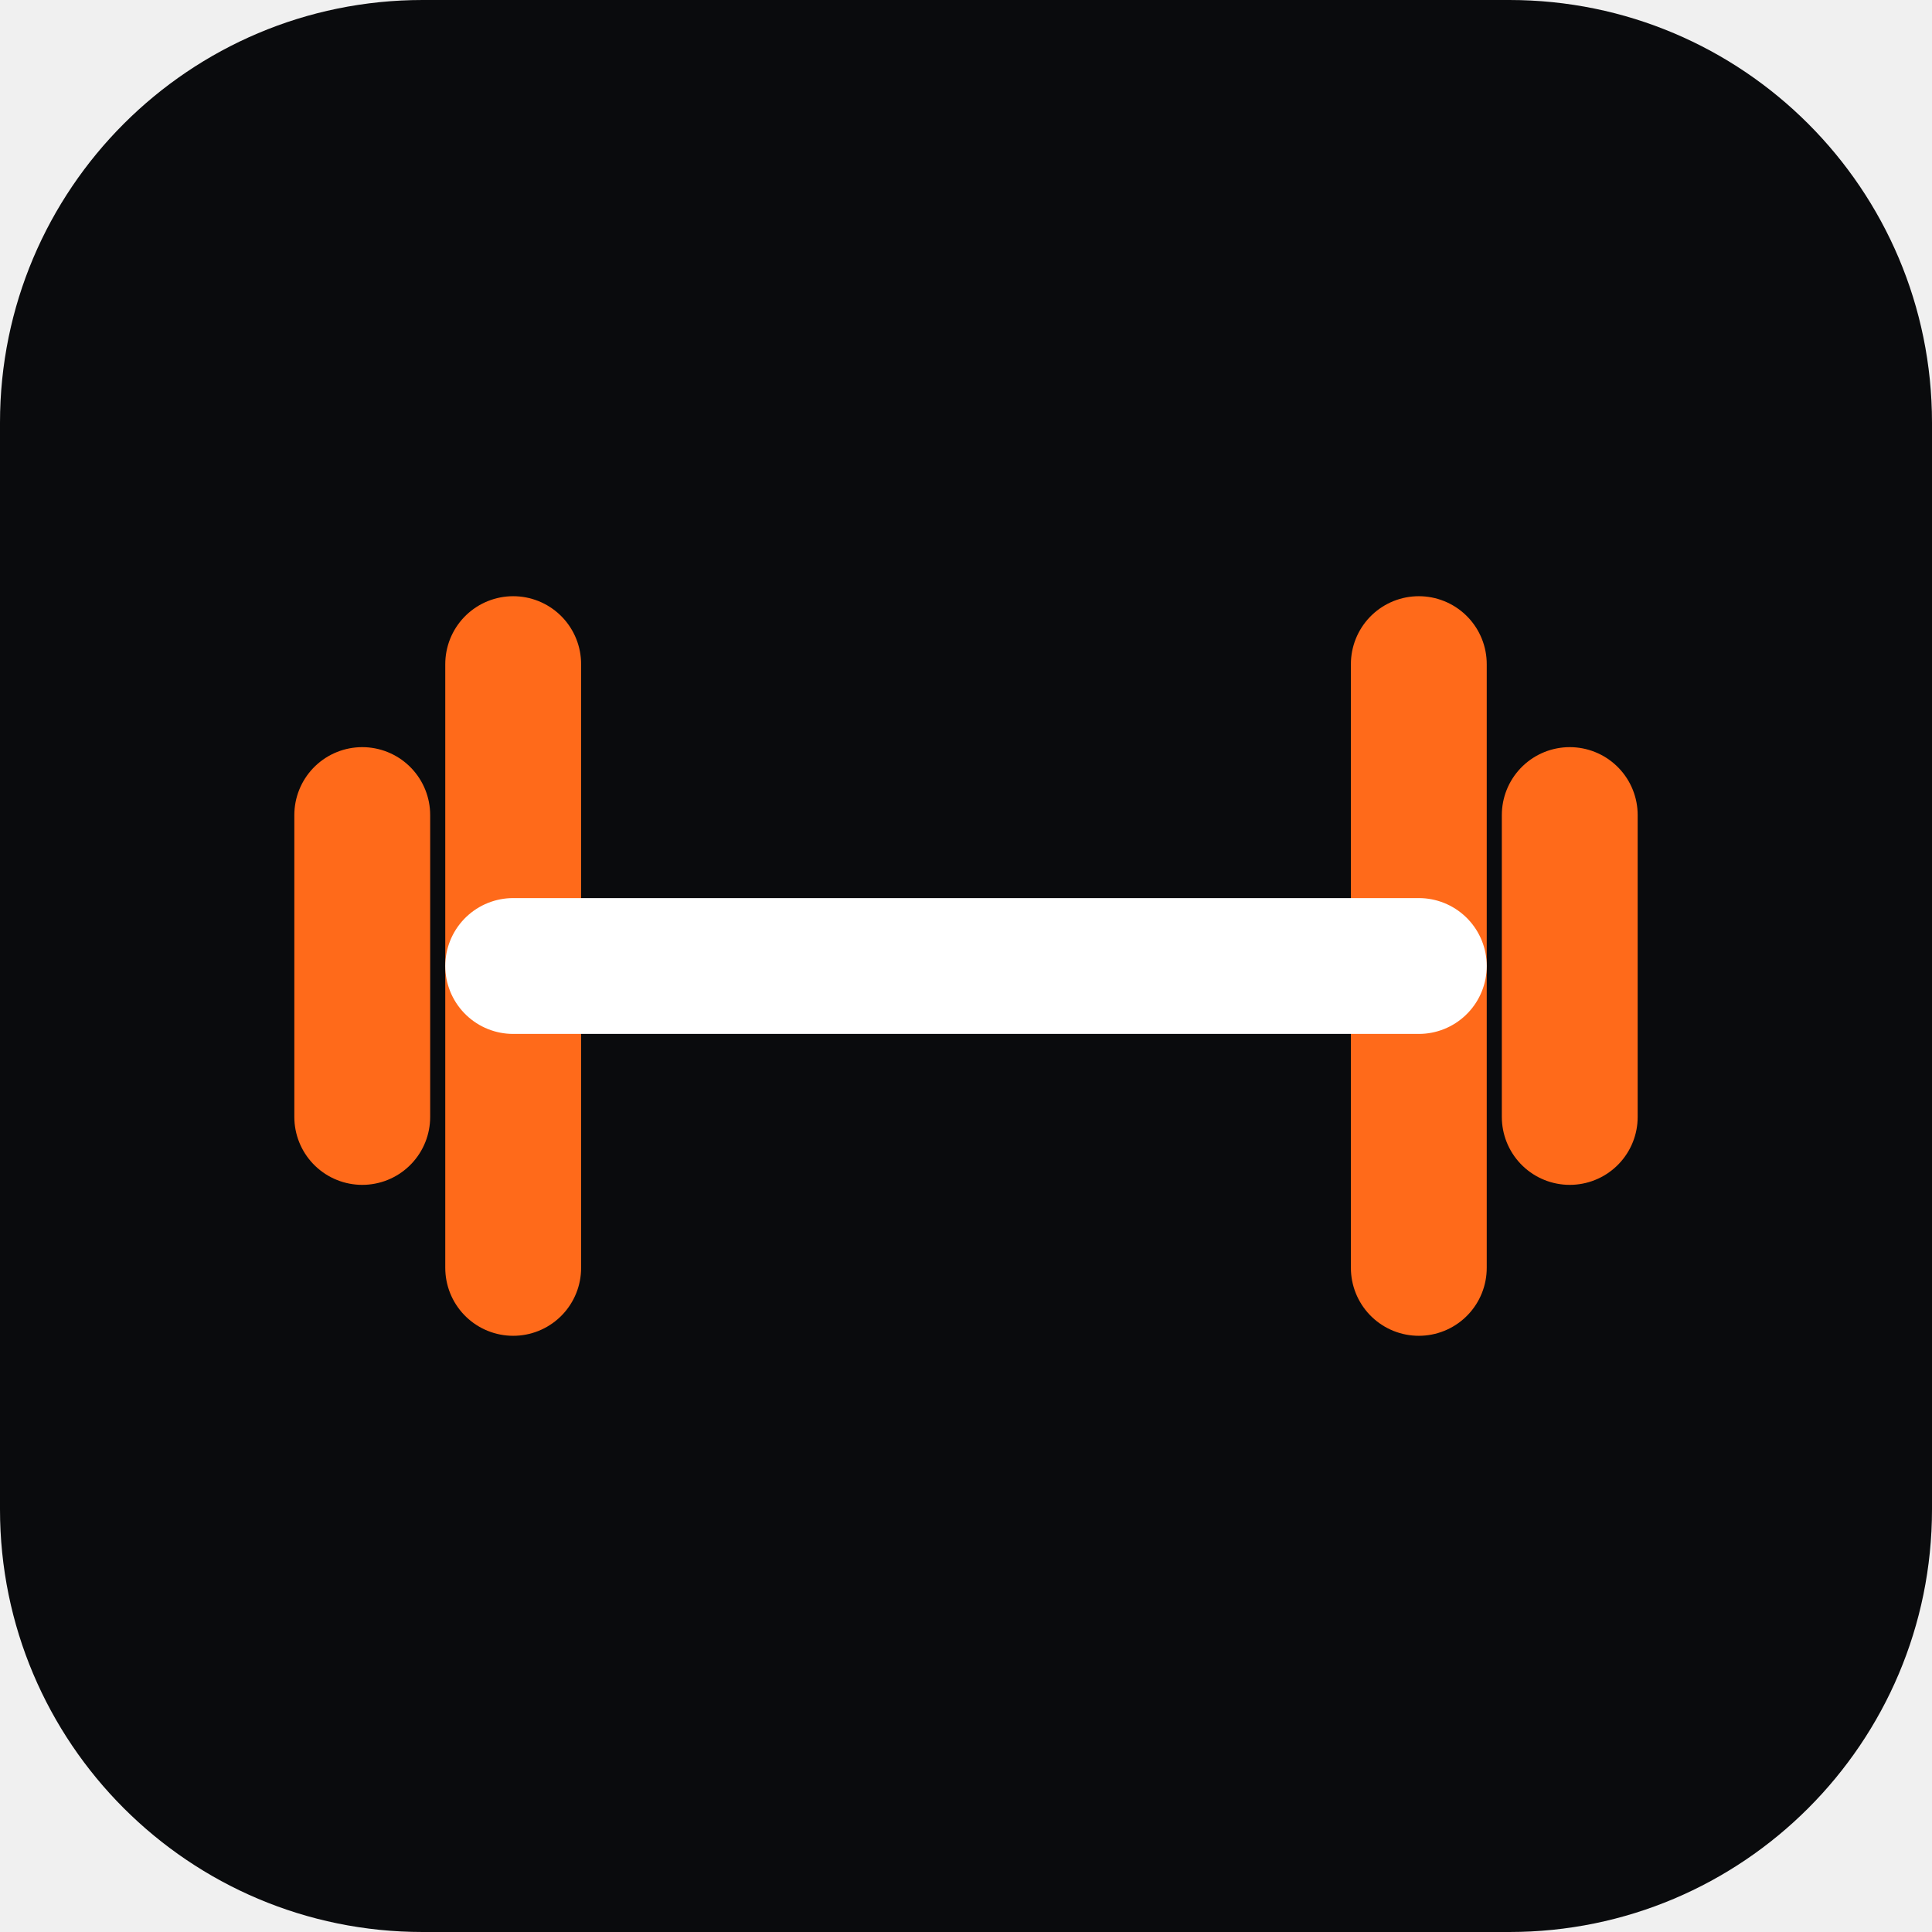
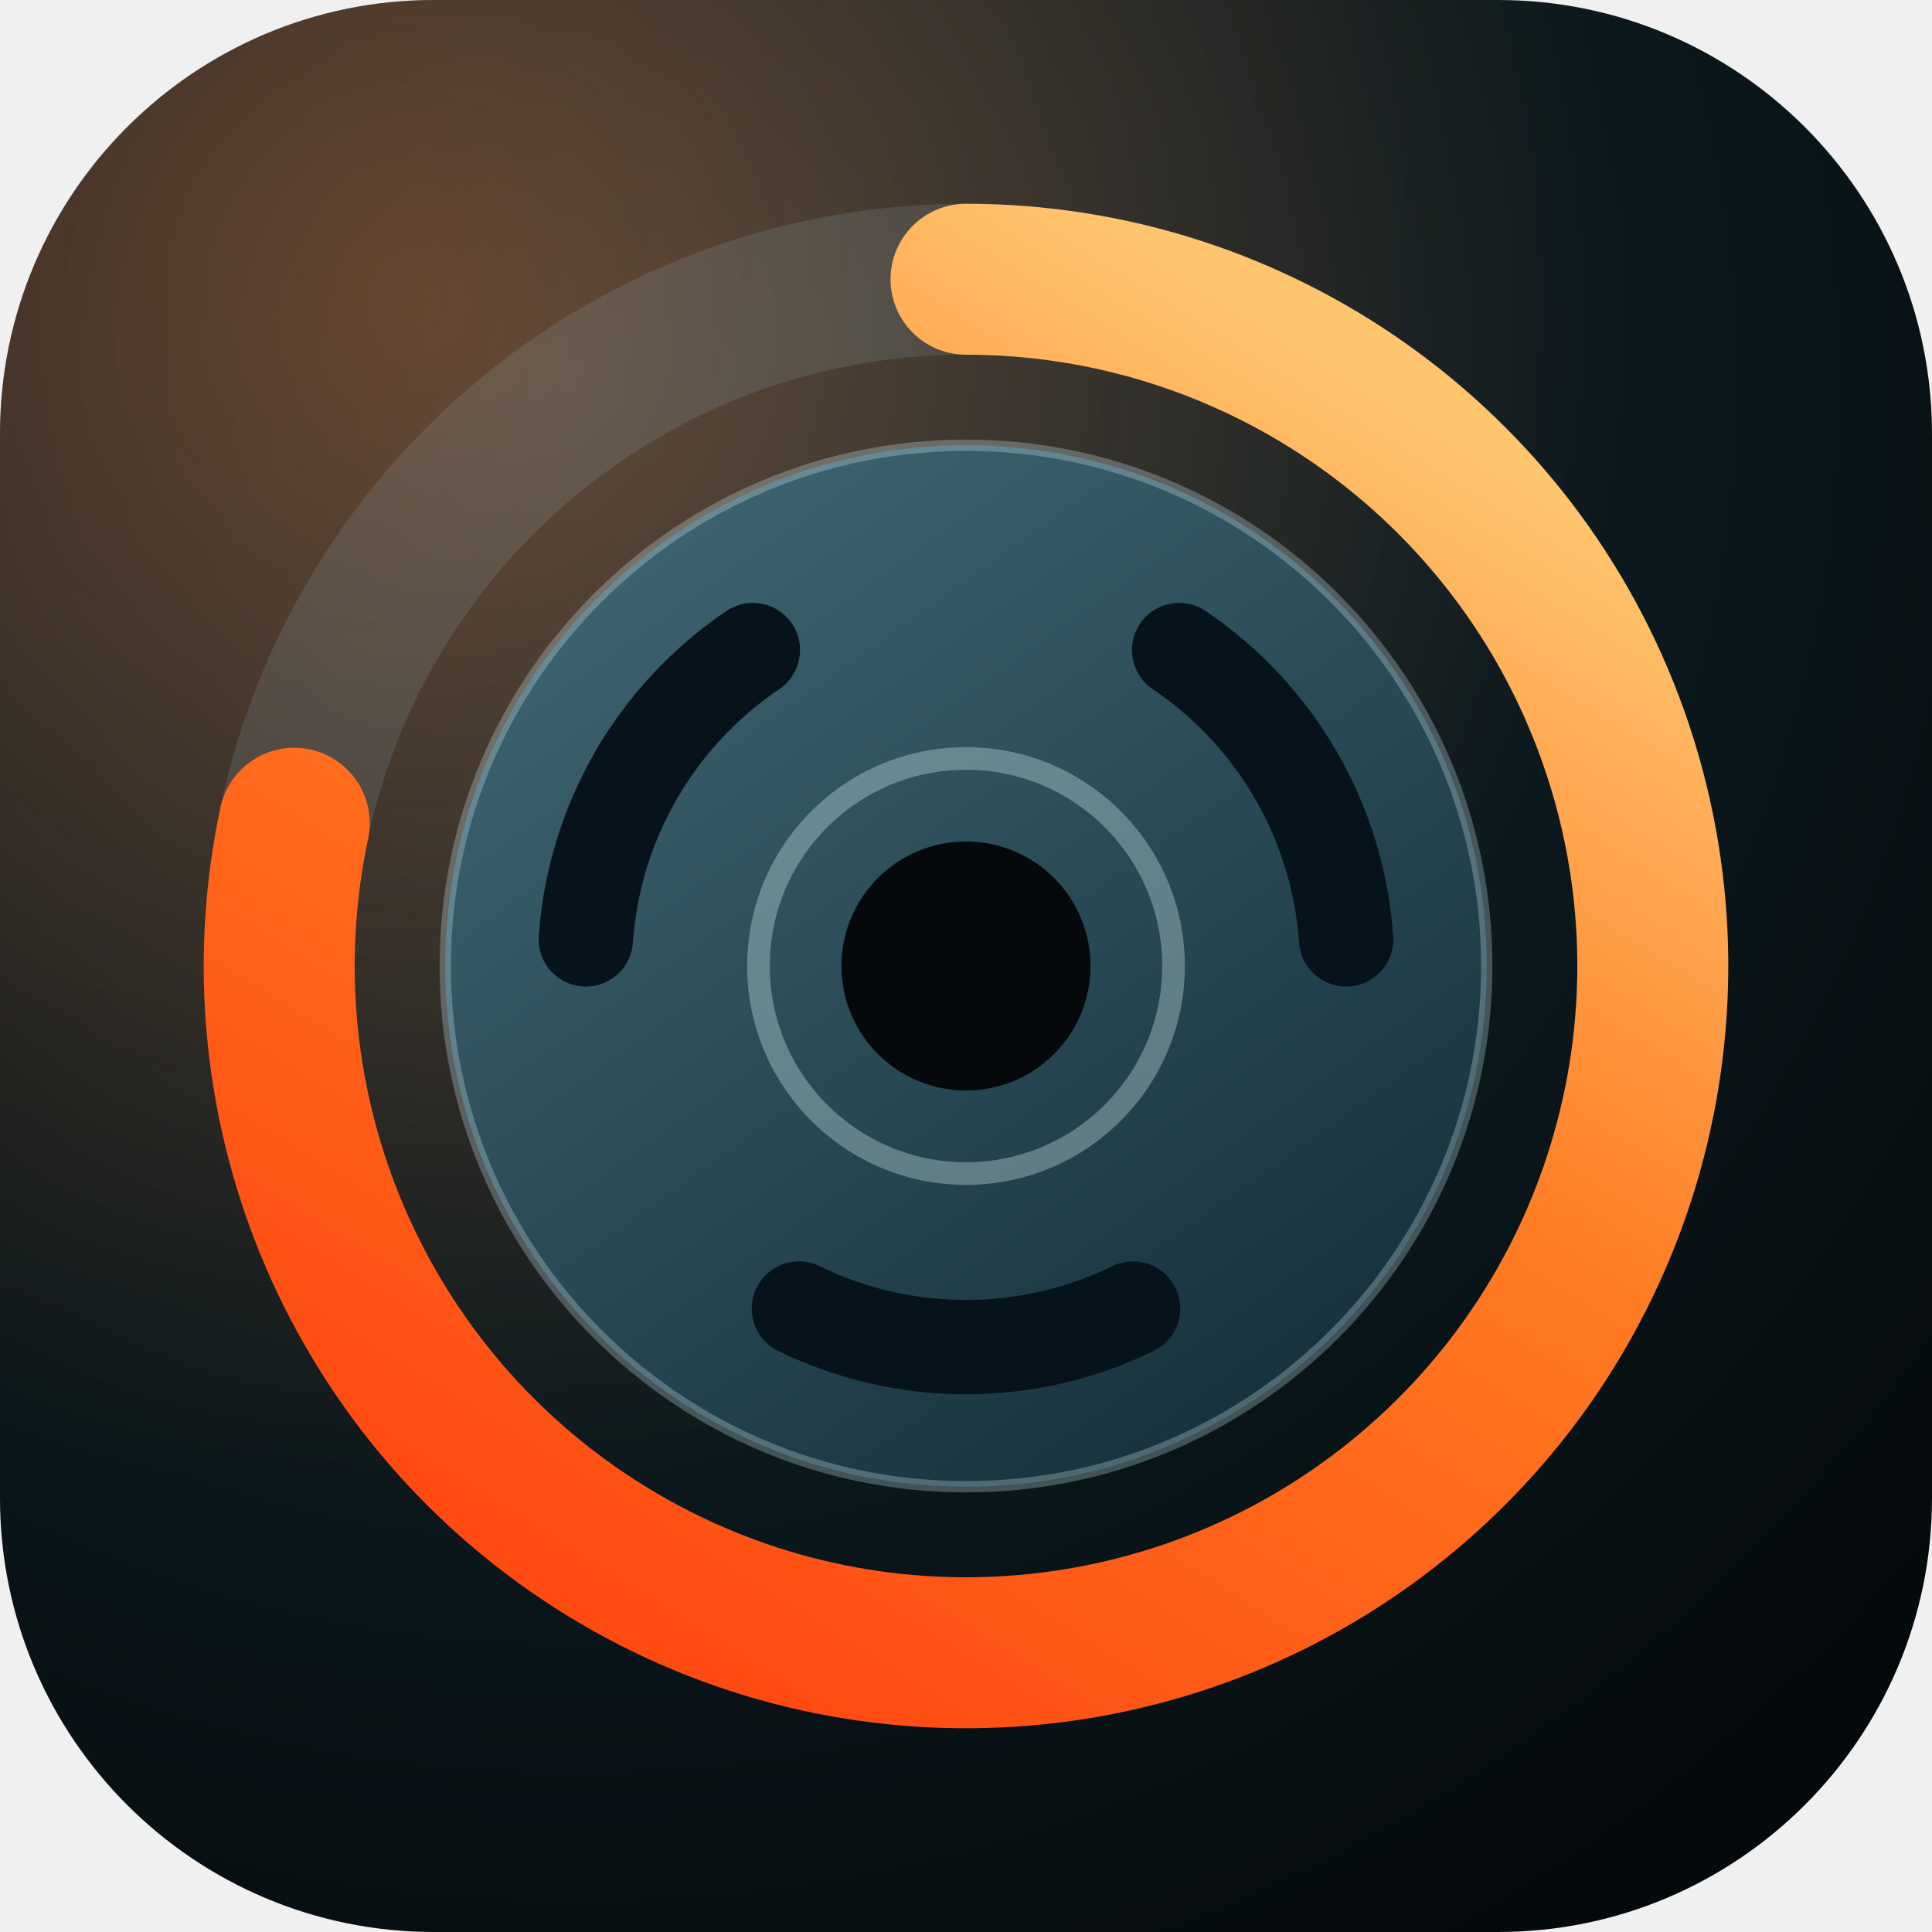
<svg xmlns="http://www.w3.org/2000/svg" viewBox="0 0 512 512">
-   <rect width="512" height="512" rx="112" fill="#0a0b0d" />
-   <g fill="none" stroke="#ff6a1a" stroke-width="36" stroke-linecap="round">
-     <path d="M136 176v160M376 176v160M96 216v80M416 216v80" />
-     <path d="M136 256h240" stroke="#fff" />
+   <defs>
+     <radialGradient id="bg" cx="30%" cy="20%" r="95%">
+       <stop offset="0" stop-color="#1b3a43" />
+       <stop offset=".5" stop-color="#0c1b20" />
+       <stop offset="1" stop-color="#05090b" />
+     </radialGradient>
+     <radialGradient id="glow" cx="22%" cy="16%" r="62%">
+       <stop offset="0" stop-color="#ff6a1a" stop-opacity=".34" />
+       <stop offset="1" stop-color="#ff6a1a" stop-opacity="0" />
+     </radialGradient>
+     <linearGradient id="fire" x1="78%" y1="6%" x2="22%" y2="96%">
+       <stop offset="0" stop-color="#ffc56e" />
+       <stop offset=".45" stop-color="#ff7a22" />
+       <stop offset="1" stop-color="#ff4a12" />
+     </linearGradient>
+     <linearGradient id="iron" x1="18%" y1="6%" x2="82%" y2="96%">
+       <stop offset="0" stop-color="#3d6470" />
+       <stop offset="1" stop-color="#16303a" />
+     </linearGradient>
+     <clipPath id="r">
+       <rect width="512" height="512" rx="115" />
+     </clipPath>
+   </defs>
+   <g clip-path="url(#r)">
+     <rect width="512" height="512" fill="url(#bg)" />
+     <rect width="512" height="512" fill="url(#glow)" />
+     <circle cx="256" cy="256" r="182" fill="none" stroke="#b9e8f2" stroke-opacity=".12" stroke-width="40" />
+     <path d="M256.00 74.00 A182 182 0 1 1 77.98 218.16" fill="none" stroke="url(#fire)" stroke-width="40" stroke-linecap="round" />
+     <circle cx="256" cy="256" r="138" fill="url(#iron)" stroke="#d6f1f6" stroke-opacity=".28" stroke-width="3" />
+     <path d="M312.48 172.27 A101 101 0 0 1 356.75 248.95" stroke="#07131a" stroke-width="25" stroke-linecap="round" fill="none" />
+     <path d="M300.28 346.78 A101 101 0 0 1 211.72 346.78" stroke="#07131a" stroke-width="25" stroke-linecap="round" fill="none" />
+     <path d="M155.25 248.95 A101 101 0 0 1 199.52 172.27" stroke="#07131a" stroke-width="25" stroke-linecap="round" fill="none" />
+     <circle cx="256" cy="256" r="55" fill="none" stroke="#d6f1f6" stroke-opacity=".34" stroke-width="6" />
+     <circle cx="256" cy="256" r="33" fill="#05090b" />
  </g>
</svg>
